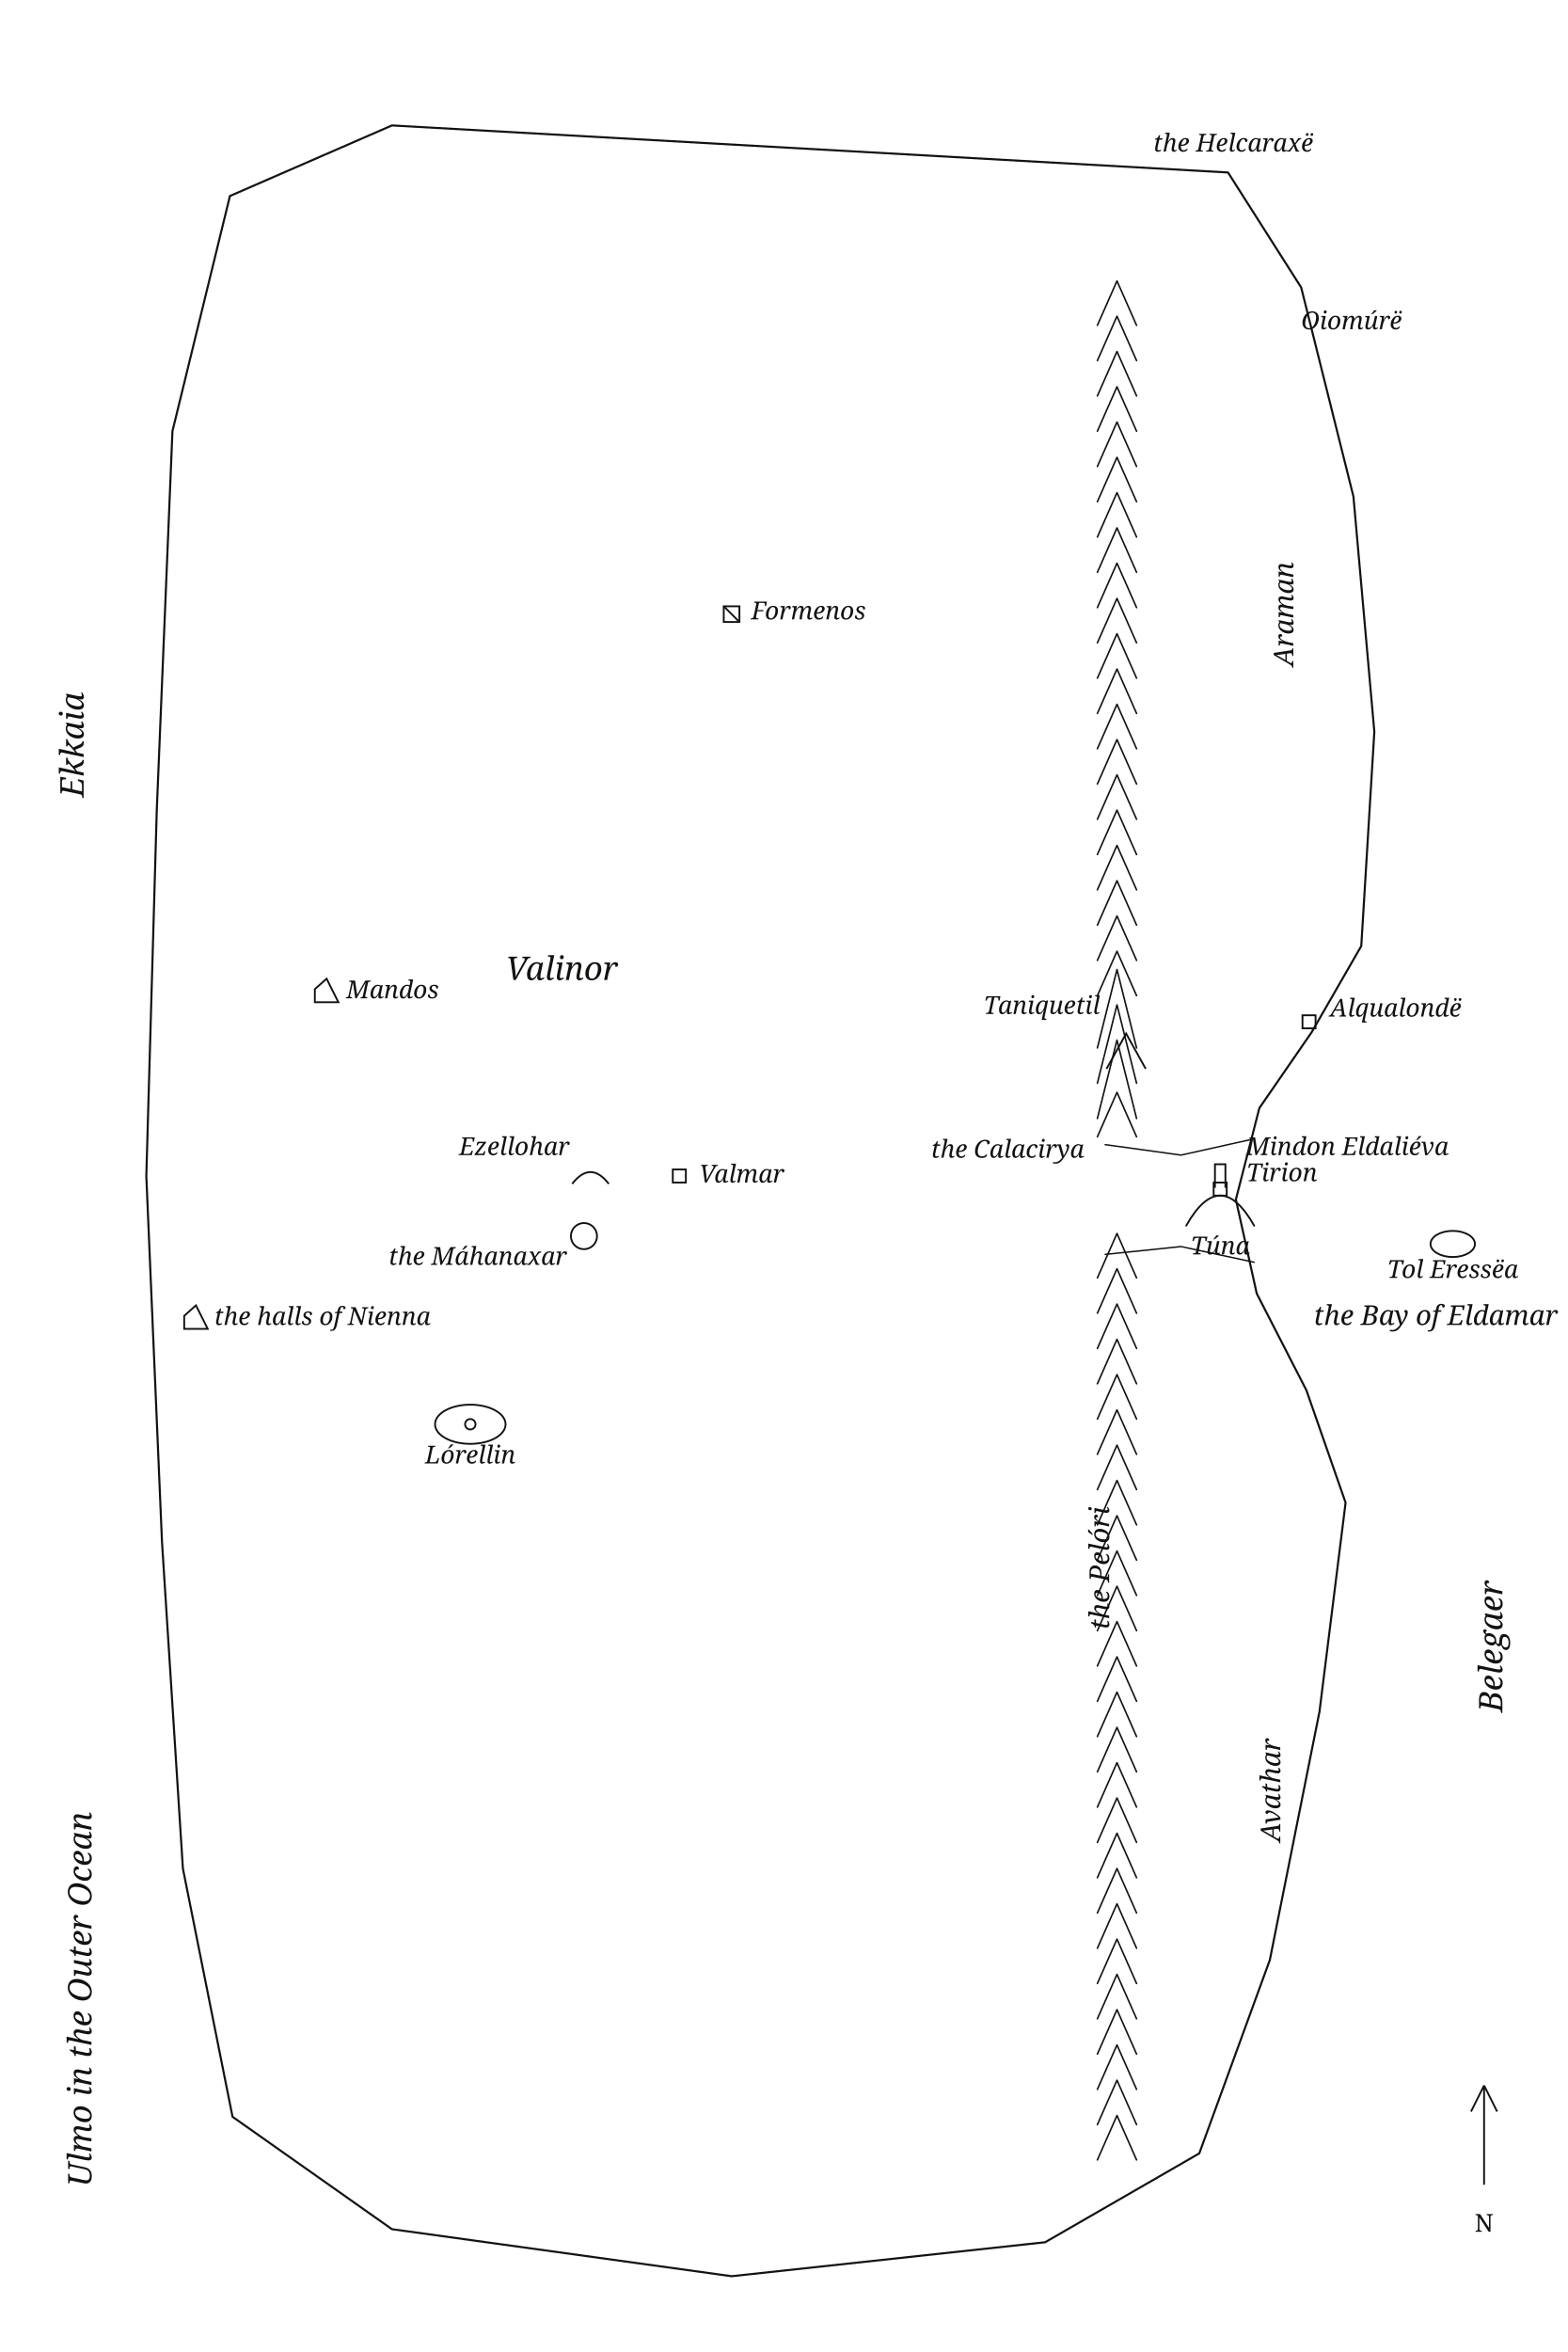
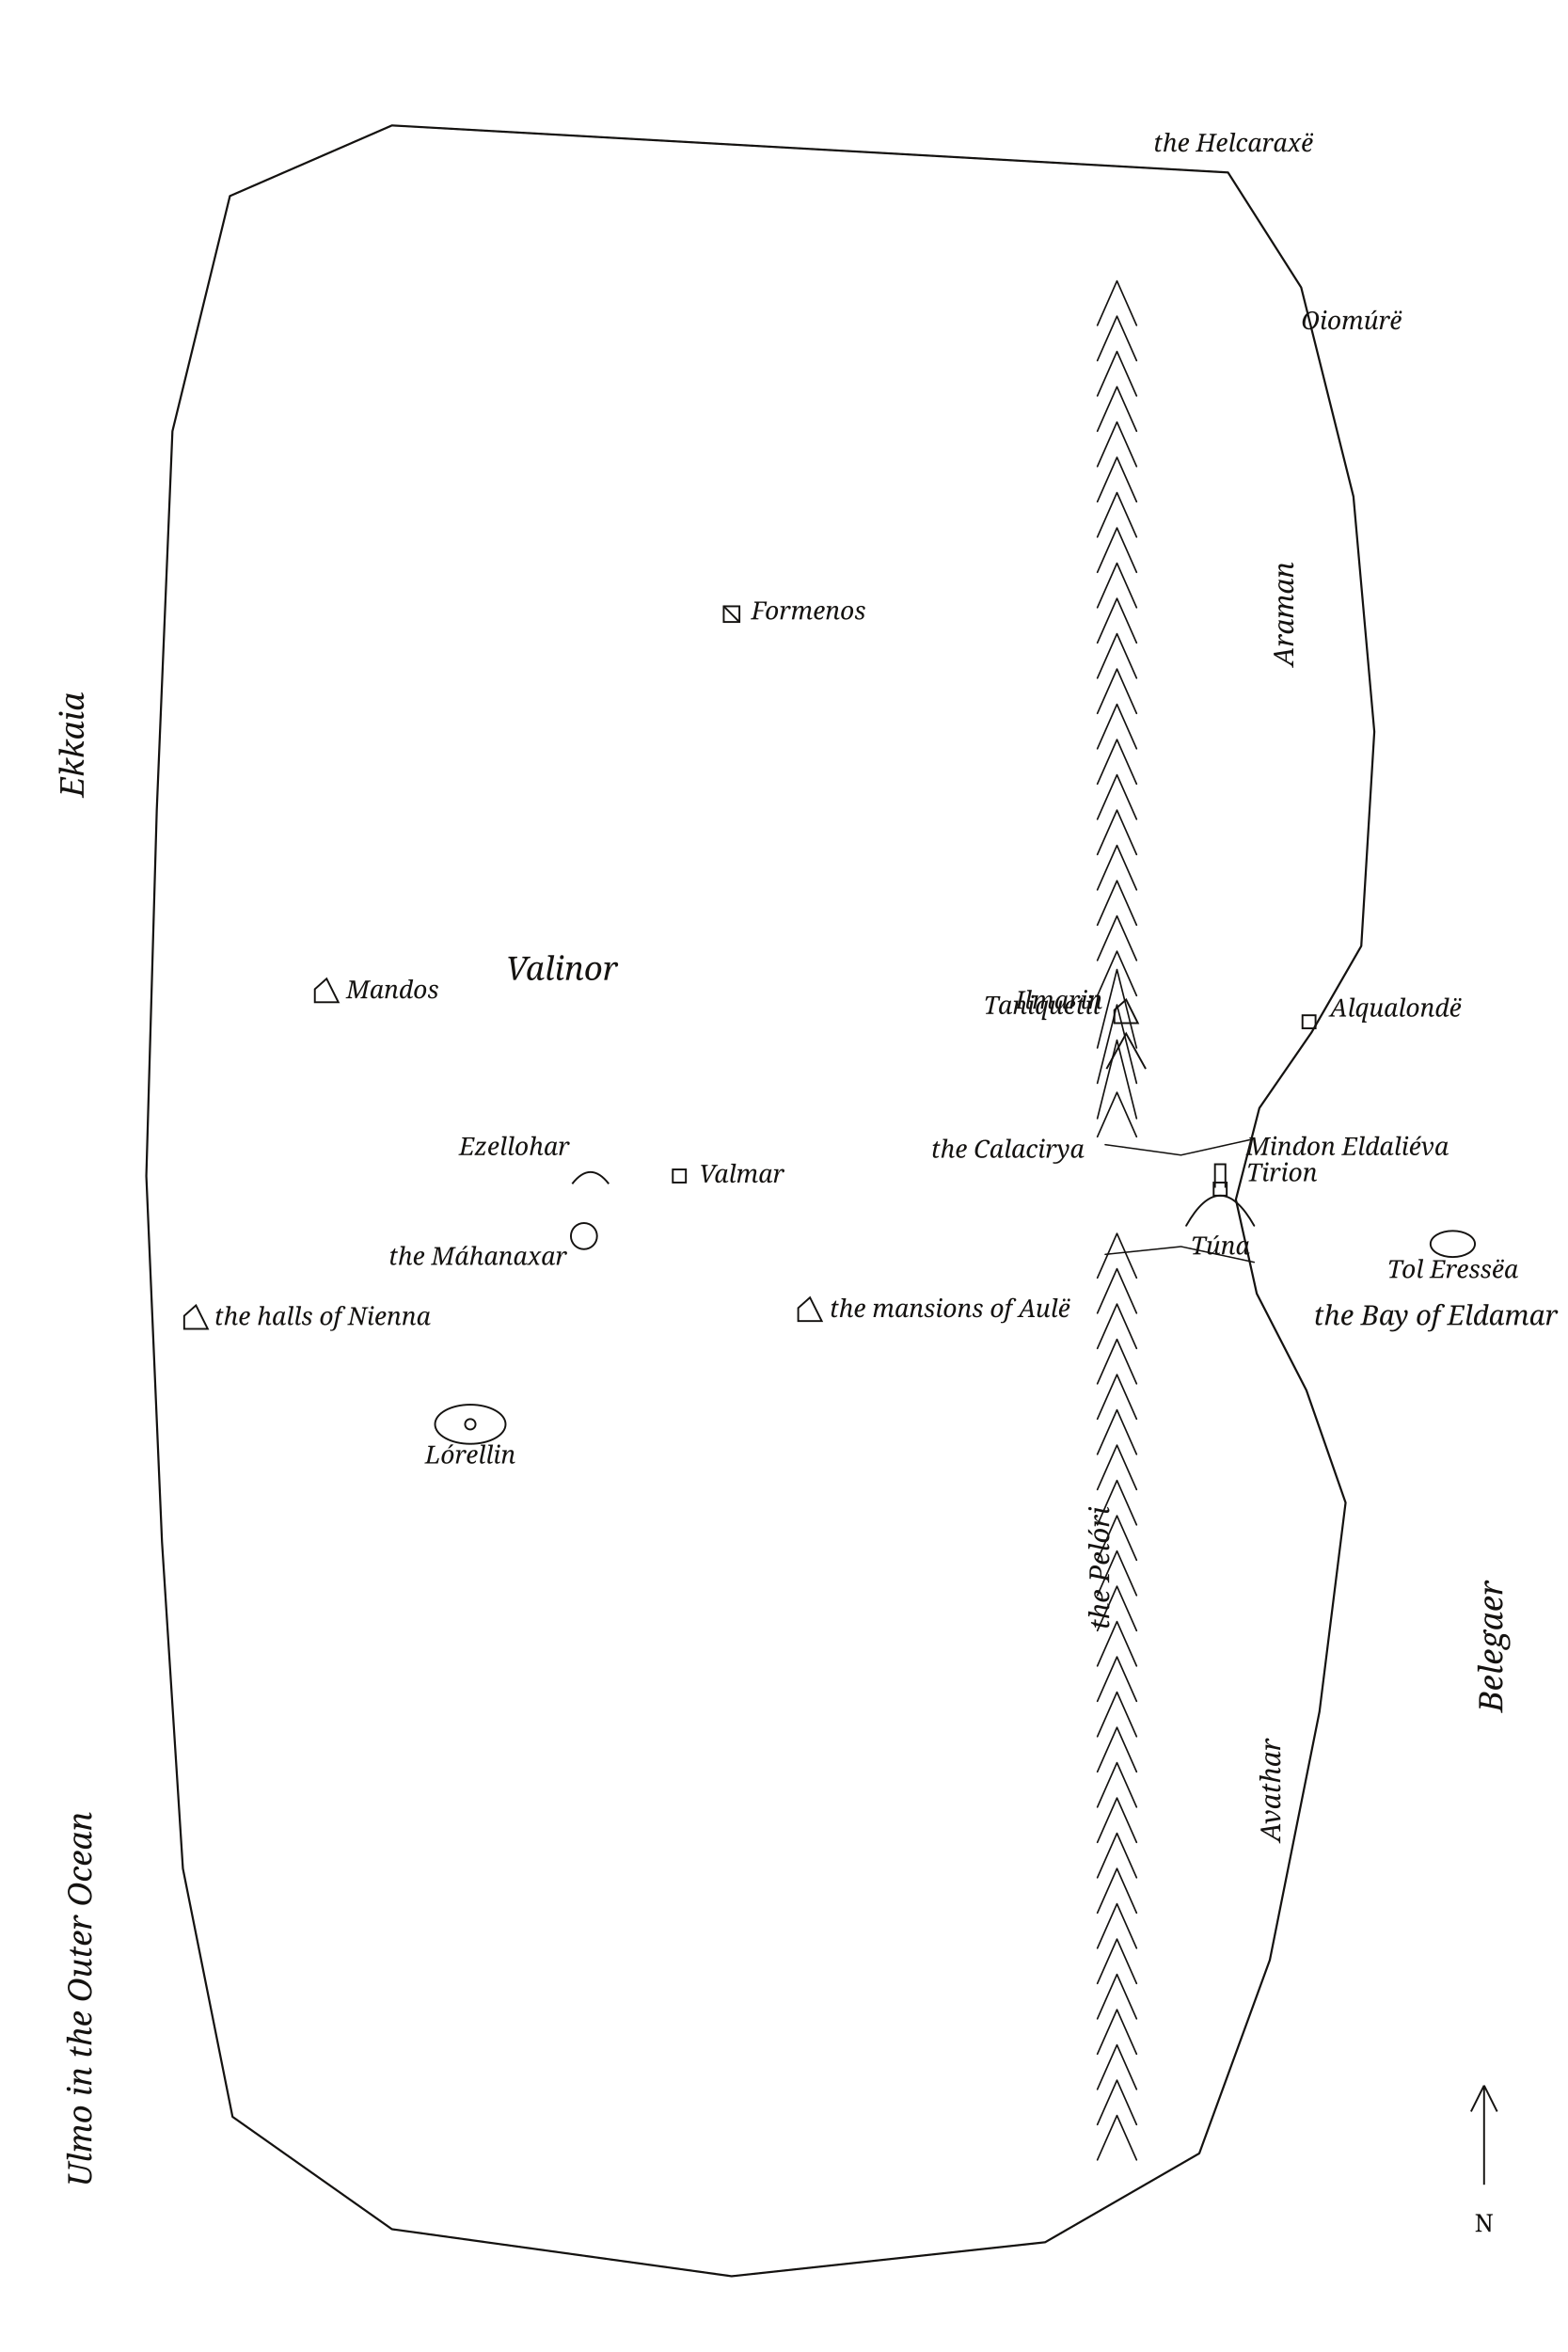
<svg xmlns="http://www.w3.org/2000/svg" viewBox="0 0 1200 1800" id="valinor">
  <g class="sheet" fill="none" stroke="#141210" stroke-width="1.6" stroke-linecap="round" stroke-linejoin="round">
    <path class="coast" d="M 300 96 L 176 150 L 132 330 L 120 620 L 112 900 L 124 1180 L 140 1430 L 178 1620 L 300 1706 L 560 1742 L 800 1716 L 918 1648 L 972 1500 L 1010 1310 L 1030 1150 L 1000 1064 L 962 990 L 946 918 L 964 848 L 1004 790 L 1042 724 L 1052 560 L 1036 380 L 996 220 L 940 132 Z" />
    <path class="pelori" d="M 840 249 L 855 215 L 870 249" stroke-width="1.2" />
    <path class="pelori" d="M 840 276 L 855 242 L 870 276" stroke-width="1.2" />
    <path class="pelori" d="M 840 303 L 855 269 L 870 303" stroke-width="1.2" />
    <path class="pelori" d="M 840 330 L 855 296 L 870 330" stroke-width="1.2" />
    <path class="pelori" d="M 840 357 L 855 323 L 870 357" stroke-width="1.2" />
    <path class="pelori" d="M 840 384 L 855 350 L 870 384" stroke-width="1.2" />
    <path class="pelori" d="M 840 411 L 855 377 L 870 411" stroke-width="1.2" />
    <path class="pelori" d="M 840 438 L 855 404 L 870 438" stroke-width="1.2" />
    <path class="pelori" d="M 840 465 L 855 431 L 870 465" stroke-width="1.2" />
    <path class="pelori" d="M 840 492 L 855 458 L 870 492" stroke-width="1.2" />
    <path class="pelori" d="M 840 519 L 855 485 L 870 519" stroke-width="1.2" />
    <path class="pelori" d="M 840 546 L 855 512 L 870 546" stroke-width="1.2" />
    <path class="pelori" d="M 840 573 L 855 539 L 870 573" stroke-width="1.2" />
    <path class="pelori" d="M 840 600 L 855 566 L 870 600" stroke-width="1.2" />
    <path class="pelori" d="M 840 627 L 855 593 L 870 627" stroke-width="1.2" />
    <path class="pelori" d="M 840 654 L 855 620 L 870 654" stroke-width="1.2" />
    <path class="pelori" d="M 840 681 L 855 647 L 870 681" stroke-width="1.2" />
    <path class="pelori" d="M 840 708 L 855 674 L 870 708" stroke-width="1.2" />
    <path class="pelori" d="M 840 735 L 855 701 L 870 735" stroke-width="1.2" />
    <path class="pelori" d="M 840 762 L 855 728 L 870 762" stroke-width="1.2" />
    <path class="pelori" d="M 840 802 L 855 742 L 870 802" stroke-width="1.2" />
    <path class="pelori" d="M 840 829 L 855 769 L 870 829" stroke-width="1.2" />
    <path class="pelori" d="M 840 856 L 855 796 L 870 856" stroke-width="1.2" />
    <path class="pelori" d="M 840 870 L 855 836 L 870 870" stroke-width="1.2" />
    <path class="pelori" d="M 840 978 L 855 944 L 870 978" stroke-width="1.2" />
    <path class="pelori" d="M 840 1005 L 855 971 L 870 1005" stroke-width="1.2" />
    <path class="pelori" d="M 840 1032 L 855 998 L 870 1032" stroke-width="1.2" />
    <path class="pelori" d="M 840 1059 L 855 1025 L 870 1059" stroke-width="1.2" />
    <path class="pelori" d="M 840 1086 L 855 1052 L 870 1086" stroke-width="1.2" />
    <path class="pelori" d="M 840 1113 L 855 1079 L 870 1113" stroke-width="1.2" />
    <path class="pelori" d="M 840 1140 L 855 1106 L 870 1140" stroke-width="1.2" />
    <path class="pelori" d="M 840 1167 L 855 1133 L 870 1167" stroke-width="1.2" />
    <path class="pelori" d="M 840 1194 L 855 1160 L 870 1194" stroke-width="1.2" />
    <path class="pelori" d="M 840 1221 L 855 1187 L 870 1221" stroke-width="1.2" />
    <path class="pelori" d="M 840 1248 L 855 1214 L 870 1248" stroke-width="1.2" />
    <path class="pelori" d="M 840 1275 L 855 1241 L 870 1275" stroke-width="1.2" />
    <path class="pelori" d="M 840 1302 L 855 1268 L 870 1302" stroke-width="1.2" />
    <path class="pelori" d="M 840 1329 L 855 1295 L 870 1329" stroke-width="1.2" />
    <path class="pelori" d="M 840 1356 L 855 1322 L 870 1356" stroke-width="1.2" />
    <path class="pelori" d="M 840 1383 L 855 1349 L 870 1383" stroke-width="1.2" />
    <path class="pelori" d="M 840 1410 L 855 1376 L 870 1410" stroke-width="1.2" />
    <path class="pelori" d="M 840 1437 L 855 1403 L 870 1437" stroke-width="1.2" />
    <path class="pelori" d="M 840 1464 L 855 1430 L 870 1464" stroke-width="1.2" />
    <path class="pelori" d="M 840 1491 L 855 1457 L 870 1491" stroke-width="1.2" />
    <path class="pelori" d="M 840 1518 L 855 1484 L 870 1518" stroke-width="1.2" />
    <path class="pelori" d="M 840 1545 L 855 1511 L 870 1545" stroke-width="1.2" />
    <path class="pelori" d="M 840 1572 L 855 1538 L 870 1572" stroke-width="1.2" />
    <path class="pelori" d="M 840 1599 L 855 1565 L 870 1599" stroke-width="1.2" />
    <path class="pelori" d="M 840 1626 L 855 1592 L 870 1626" stroke-width="1.2" />
    <path class="pelori" d="M 840 1653 L 855 1619 L 870 1653" stroke-width="1.2" />
    <path class="pass" d="M 846 876 L 904 884 L 958 872" stroke-width="1.1" />
    <path class="pass" d="M 846 960 L 904 954 L 960 966" stroke-width="1.1" />
    <path class="hill" d="M 908 938 Q 934 892 960 938" stroke-width="1.4" />
  </g>
  <g class="marks" fill="none" stroke="#141210" stroke-width="1.4">
    <g class="mk" data-n="Taniquetil">
      <path d="M 847 818 L 862 791 L 877 818" />
    </g>
    <g class="mk" data-n="Valmar">
      <rect x="515" y="895" width="10" height="10" />
    </g>
    <g class="mk" data-n="Ezellohar">
      <path d="M 438 906 Q 452 888 466 906" />
    </g>
    <g class="mk" data-n="the Máhanaxar">
      <circle cx="447" cy="946" r="10" />
    </g>
    <g class="mk" data-n="Tirion">
      <rect x="929" y="905" width="10" height="10" />
    </g>
    <g class="mk" data-n="Mindon Eldaliéva">
      <path d="M 930 909 L 930 891 L 938 891 L 938 909" />
    </g>
    <g class="mk" data-n="Tol Eressëa">
      <ellipse cx="1112" cy="952" rx="17" ry="10" />
    </g>
    <g class="mk" data-n="Alqualondë">
      <rect x="997" y="777" width="10" height="10" />
    </g>
    <g class="mk" data-n="Formenos">
      <rect x="554" y="464" width="12" height="12" />
      <path d="M 554 464 L 566 476" />
    </g>
    <g class="mk" data-n="Mandos">
      <path d="M 241 767 L 241 757 L 250 749 L 259 767 Z" />
    </g>
    <g class="mk" data-n="the halls of Nienna">
      <path d="M 141 1017 L 141 1007 L 150 999 L 159 1017 Z" />
    </g>
+     <g class="mk" data-n="the mansions of Aulë">
+       <path d="M 611 1011 L 611 1001 L 620 993 L 629 1011 Z" />
+     </g>
+     <g class="mk" data-n="Ilmarin">
+       <path d="M 853 783 L 853 773 L 862 765 L 871 783 Z" />
+     </g>
    <g class="mk" data-n="Lórellin">
      <ellipse cx="360" cy="1090" rx="27" ry="15" />
      <circle cx="360" cy="1090" r="4" />
    </g>
  </g>
  <g class="lbl" fill="#141210" stroke="none" font-family="Georgia,serif" font-size="19" font-style="italic">
    <text class="tx" data-n="Ekkaia" x="64" y="570" text-anchor="middle" font-size="25" transform="rotate(-90 64 570)">Ekkaia</text>
    <text class="tx" data-n="Belegaer" x="1150" y="1260" text-anchor="middle" font-size="25" transform="rotate(-90 1150 1260)">Belegaer</text>
    <text class="tx" data-n="the Pelóri" x="849" y="1200" text-anchor="middle" font-size="21" transform="rotate(-90 849 1200)">the Pelóri</text>
    <text class="tx" data-n="Taniquetil" x="842" y="776" text-anchor="end" font-size="19">Taniquetil</text>
    <text class="tx" data-n="Valinor" x="430" y="750" text-anchor="middle" font-size="25">Valinor</text>
    <text class="tx" data-n="Valmar" x="535" y="905" text-anchor="start" font-size="19">Valmar</text>
    <text class="tx" data-n="Ezellohar" x="436" y="884" text-anchor="end" font-size="19">Ezellohar</text>
    <text class="tx" data-n="the Máhanaxar" x="434" y="968" text-anchor="end" font-size="19">the Máhanaxar</text>
    <text class="tx" data-n="the Calacirya" x="830" y="886" text-anchor="end" font-size="19">the Calacirya</text>
    <text class="tx" data-n="Túna" x="934" y="960" text-anchor="middle" font-size="19">Túna</text>
    <text class="tx" data-n="Tirion" x="954" y="904" text-anchor="start" font-size="19">Tirion</text>
    <text class="tx" data-n="Mindon Eldaliéva" x="954" y="884" text-anchor="start" font-size="19">Mindon Eldaliéva</text>
    <text class="tx" data-n="the Bay of Eldamar" x="1099" y="1014" text-anchor="middle" font-size="21">the Bay of Eldamar</text>
    <text class="tx" data-n="Tol Eressëa" x="1112" y="978" text-anchor="middle" font-size="19">Tol Eressëa</text>
    <text class="tx" data-n="Alqualondë" x="1018" y="778" text-anchor="start" font-size="19">Alqualondë</text>
    <text class="tx" data-n="Araman" x="990" y="470" text-anchor="middle" font-size="21" transform="rotate(-90 990 470)">Araman</text>
    <text class="tx" data-n="Oiomúrë" x="996" y="252" text-anchor="start" font-size="19">Oiomúrë</text>
    <text class="tx" data-n="the Helcaraxë" x="944" y="116" text-anchor="middle" font-size="19">the Helcaraxë</text>
    <text class="tx" data-n="Avathar" x="980" y="1370" text-anchor="middle" font-size="21" transform="rotate(-90 980 1370)">Avathar</text>
    <text class="tx" data-n="Formenos" x="575" y="474" text-anchor="start" font-size="19">Formenos</text>
    <text class="tx" data-n="Mandos" x="265" y="764" text-anchor="start" font-size="19">Mandos</text>
    <text class="tx" data-n="the halls of Nienna" x="164" y="1014" text-anchor="start" font-size="19">the halls of Nienna</text>
+     <text class="tx" data-n="the mansions of Aulë" x="635" y="1008" text-anchor="start" font-size="19">the mansions of Aulë</text>
+     <text class="tx" data-n="Ilmarin" x="844" y="772" text-anchor="end" font-size="19">Ilmarin</text>
    <text class="tx" data-n="Ulmo in the Outer Ocean" x="70" y="1530" text-anchor="middle" font-size="25" transform="rotate(-90 70 1530)">Ulmo in the Outer Ocean</text>
    <text class="tx" data-n="Lórellin" x="360" y="1120" text-anchor="middle" font-size="19">Lórellin</text>
  </g>
  <g stroke="#141210" fill="none" stroke-width="1.4">
    <path d="M 1136 1596 L 1136 1672 M 1136 1596 L 1126 1616 M 1136 1596 L 1146 1616" />
  </g>
  <text x="1136" y="1708" text-anchor="middle" fill="#141210" font-family="Georgia,serif" font-size="19">N</text>
</svg>
